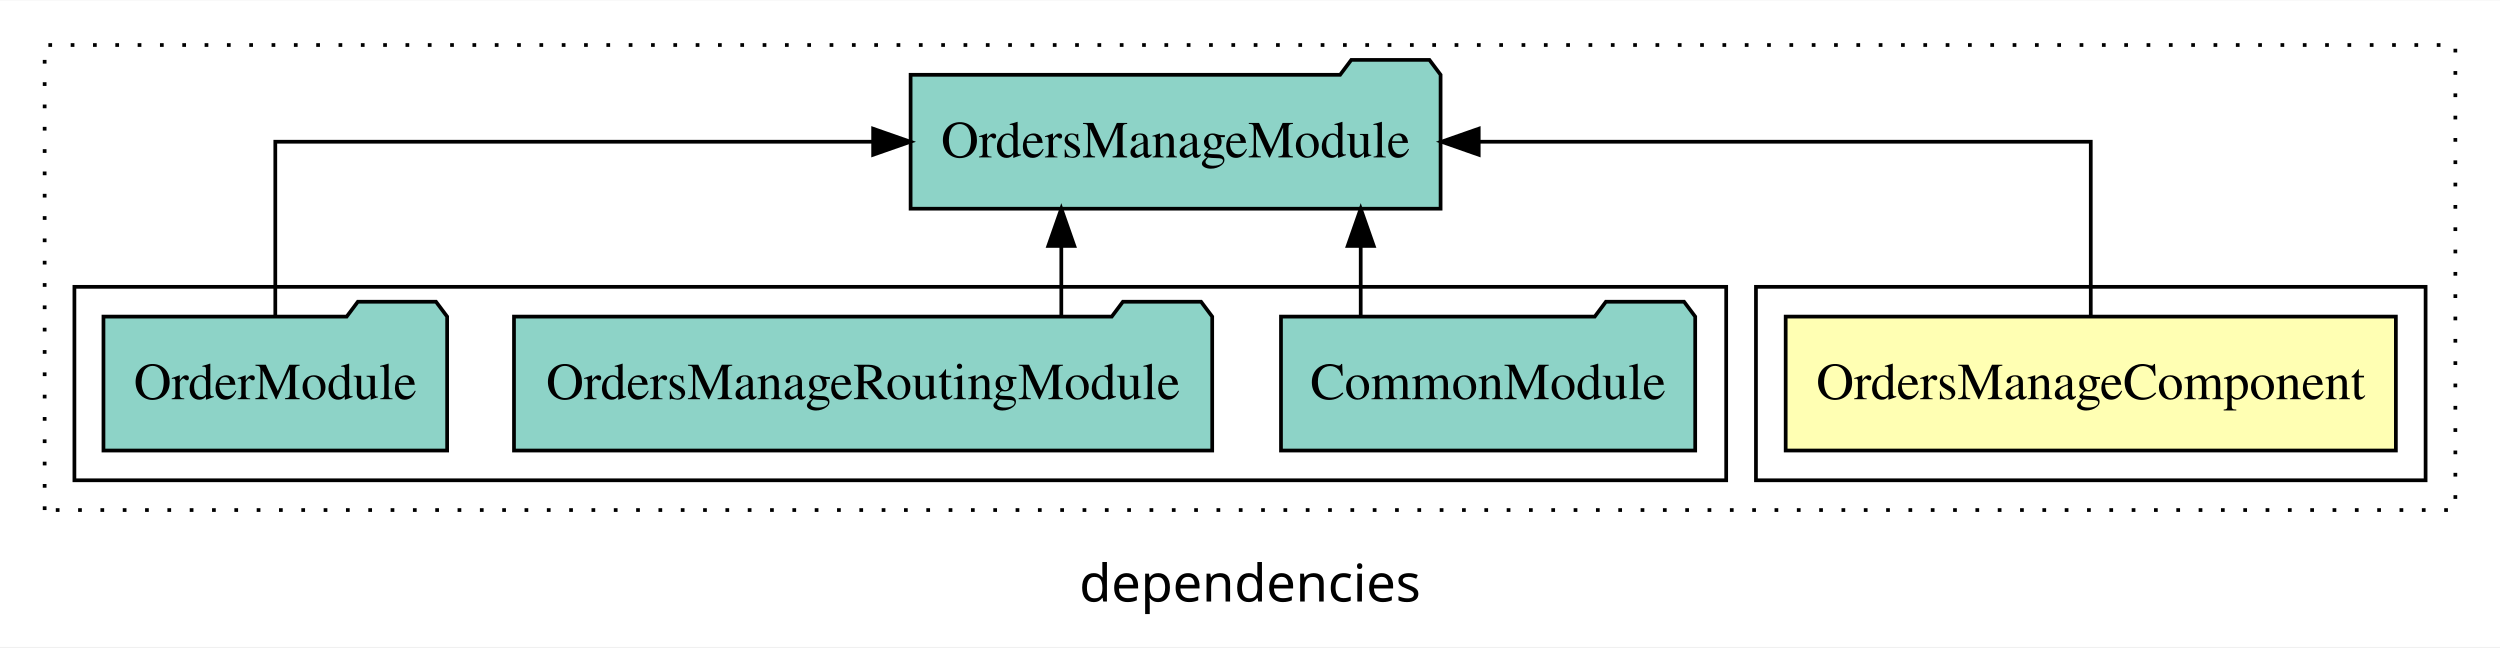
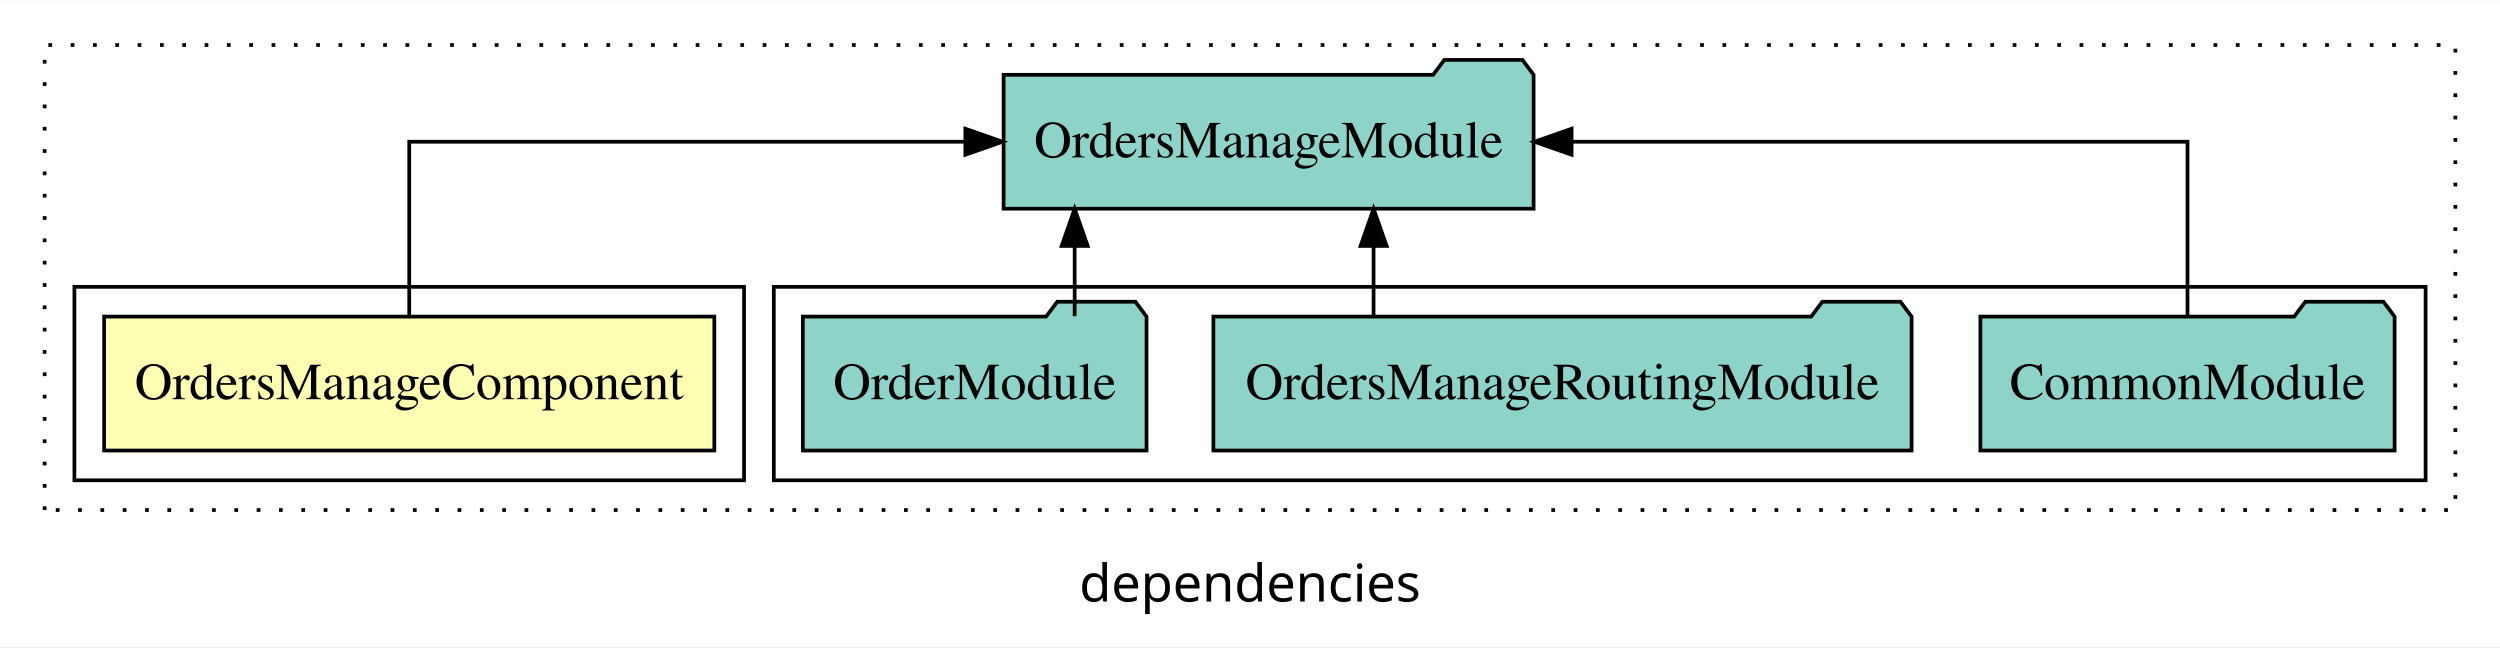
<svg xmlns="http://www.w3.org/2000/svg" width="672pt" height="174pt" viewBox="0.00 0.00 672.00 173.80">
  <g id="graph0" class="graph" transform="scale(1 1) rotate(0) translate(4 169.8)">
    <polygon fill="white" stroke="transparent" points="-4,4 -4,-169.8 668,-169.8 668,4 -4,4" />
    <text text-anchor="middle" x="332" y="-8.2" font-family="sans-serif" font-size="14.00">dependencies</text>
    <g id="clust1" class="cluster">
      <polygon fill="none" stroke="black" stroke-dasharray="1,5" points="8,-32.8 8,-157.8 656,-157.8 656,-32.8 8,-32.8" />
    </g>
+     <g id="clust4" class="cluster">
+       <polygon fill="none" stroke="black" points="204,-40.8 204,-92.8 648,-92.8 648,-40.8 204,-40.8" />
+     </g>
    <g id="clust2" class="cluster">
-       <polygon fill="none" stroke="black" points="468,-40.8 468,-92.8 648,-92.8 648,-40.8 468,-40.8" />
-     </g>
-     <g id="clust4" class="cluster">
-       <polygon fill="none" stroke="black" points="16,-40.8 16,-92.8 460,-92.8 460,-40.8 16,-40.8" />
+       <polygon fill="none" stroke="black" points="16,-40.8 16,-92.8 196,-92.8 196,-40.8 16,-40.8" />
    </g>
    <g id="node1" class="node">
-       <polygon fill="#ffffb3" stroke="black" points="640.01,-84.8 475.99,-84.8 475.99,-48.8 640.01,-48.8 640.01,-84.8" />
-       <text text-anchor="middle" x="558" y="-62.6" font-family="Times,serif" font-size="14.00">OrdersManageComponent</text>
+       <polygon fill="#ffffb3" stroke="black" points="188.01,-84.8 23.99,-84.8 23.99,-48.8 188.01,-48.8 188.01,-84.8" />
+       <text text-anchor="middle" x="106" y="-62.6" font-family="Times,serif" font-size="14.00">OrdersManageComponent</text>
    </g>
    <g id="node2" class="node">
-       <polygon fill="#8dd3c7" stroke="black" points="383.23,-149.8 380.23,-153.8 359.23,-153.8 356.23,-149.8 240.77,-149.8 240.77,-113.8 383.23,-113.8 383.23,-149.8" />
-       <text text-anchor="middle" x="312" y="-127.6" font-family="Times,serif" font-size="14.00">OrdersManageModule</text>
+       <polygon fill="#8dd3c7" stroke="black" points="408.23,-149.8 405.23,-153.8 384.23,-153.8 381.23,-149.8 265.77,-149.8 265.77,-113.8 408.23,-113.8 408.23,-149.8" />
+       <text text-anchor="middle" x="337" y="-127.6" font-family="Times,serif" font-size="14.00">OrdersManageModule</text>
    </g>
    <g id="edge1" class="edge">
-       <path fill="none" stroke="black" d="M558,-84.91C558,-104.14 558,-131.8 558,-131.8 558,-131.8 393.48,-131.8 393.48,-131.8" />
-       <polygon fill="black" stroke="black" points="393.48,-128.3 383.48,-131.8 393.48,-135.3 393.48,-128.3" />
+       <path fill="none" stroke="black" d="M106,-84.91C106,-104.14 106,-131.8 106,-131.8 106,-131.8 255.49,-131.8 255.49,-131.8" />
+       <polygon fill="black" stroke="black" points="255.49,-135.3 265.49,-131.8 255.49,-128.3 255.49,-135.3" />
    </g>
    <g id="node3" class="node">
-       <polygon fill="#8dd3c7" stroke="black" points="451.67,-84.8 448.67,-88.8 427.67,-88.8 424.67,-84.8 340.33,-84.8 340.33,-48.8 451.67,-48.8 451.67,-84.8" />
-       <text text-anchor="middle" x="396" y="-62.6" font-family="Times,serif" font-size="14.00">CommonModule</text>
+       <polygon fill="#8dd3c7" stroke="black" points="639.67,-84.8 636.67,-88.8 615.67,-88.8 612.67,-84.8 528.33,-84.8 528.33,-48.8 639.67,-48.8 639.67,-84.8" />
+       <text text-anchor="middle" x="584" y="-62.6" font-family="Times,serif" font-size="14.00">CommonModule</text>
    </g>
    <g id="edge2" class="edge">
-       <path fill="none" stroke="black" d="M361.76,-84.91C361.76,-84.91 361.76,-103.79 361.76,-103.79" />
-       <polygon fill="black" stroke="black" points="358.26,-103.79 361.76,-113.79 365.26,-103.79 358.26,-103.79" />
+       <path fill="none" stroke="black" d="M584,-84.91C584,-104.14 584,-131.8 584,-131.8 584,-131.8 418.44,-131.8 418.44,-131.8" />
+       <polygon fill="black" stroke="black" points="418.44,-128.3 408.44,-131.8 418.44,-135.3 418.44,-128.3" />
    </g>
    <g id="node4" class="node">
-       <polygon fill="#8dd3c7" stroke="black" points="321.84,-84.8 318.84,-88.8 297.84,-88.8 294.84,-84.8 134.16,-84.8 134.16,-48.8 321.84,-48.8 321.84,-84.8" />
-       <text text-anchor="middle" x="228" y="-62.6" font-family="Times,serif" font-size="14.00">OrdersManageRoutingModule</text>
+       <polygon fill="#8dd3c7" stroke="black" points="509.84,-84.8 506.84,-88.8 485.84,-88.8 482.84,-84.8 322.16,-84.8 322.16,-48.8 509.84,-48.8 509.84,-84.8" />
+       <text text-anchor="middle" x="416" y="-62.6" font-family="Times,serif" font-size="14.00">OrdersManageRoutingModule</text>
    </g>
    <g id="edge3" class="edge">
-       <path fill="none" stroke="black" d="M281.28,-84.91C281.28,-84.91 281.28,-103.79 281.28,-103.79" />
-       <polygon fill="black" stroke="black" points="277.78,-103.79 281.28,-113.79 284.78,-103.79 277.78,-103.79" />
+       <path fill="none" stroke="black" d="M365.22,-84.91C365.22,-84.91 365.22,-103.79 365.22,-103.79" />
+       <polygon fill="black" stroke="black" points="361.72,-103.79 365.22,-113.79 368.72,-103.79 361.72,-103.79" />
    </g>
    <g id="node5" class="node">
-       <polygon fill="#8dd3c7" stroke="black" points="116.19,-84.8 113.19,-88.8 92.19,-88.8 89.19,-84.8 23.81,-84.8 23.81,-48.8 116.19,-48.8 116.19,-84.8" />
-       <text text-anchor="middle" x="70" y="-62.6" font-family="Times,serif" font-size="14.00">OrderModule</text>
+       <polygon fill="#8dd3c7" stroke="black" points="304.19,-84.8 301.19,-88.8 280.19,-88.8 277.19,-84.8 211.81,-84.8 211.81,-48.8 304.19,-48.8 304.19,-84.8" />
+       <text text-anchor="middle" x="258" y="-62.6" font-family="Times,serif" font-size="14.00">OrderModule</text>
    </g>
    <g id="edge4" class="edge">
-       <path fill="none" stroke="black" d="M70,-84.91C70,-104.14 70,-131.8 70,-131.8 70,-131.8 230.7,-131.8 230.7,-131.8" />
-       <polygon fill="black" stroke="black" points="230.7,-135.3 240.7,-131.8 230.7,-128.3 230.7,-135.3" />
+       <path fill="none" stroke="black" d="M284.87,-84.91C284.87,-84.91 284.87,-103.79 284.87,-103.79" />
+       <polygon fill="black" stroke="black" points="281.37,-103.79 284.87,-113.79 288.37,-103.79 281.37,-103.79" />
    </g>
  </g>
</svg>
